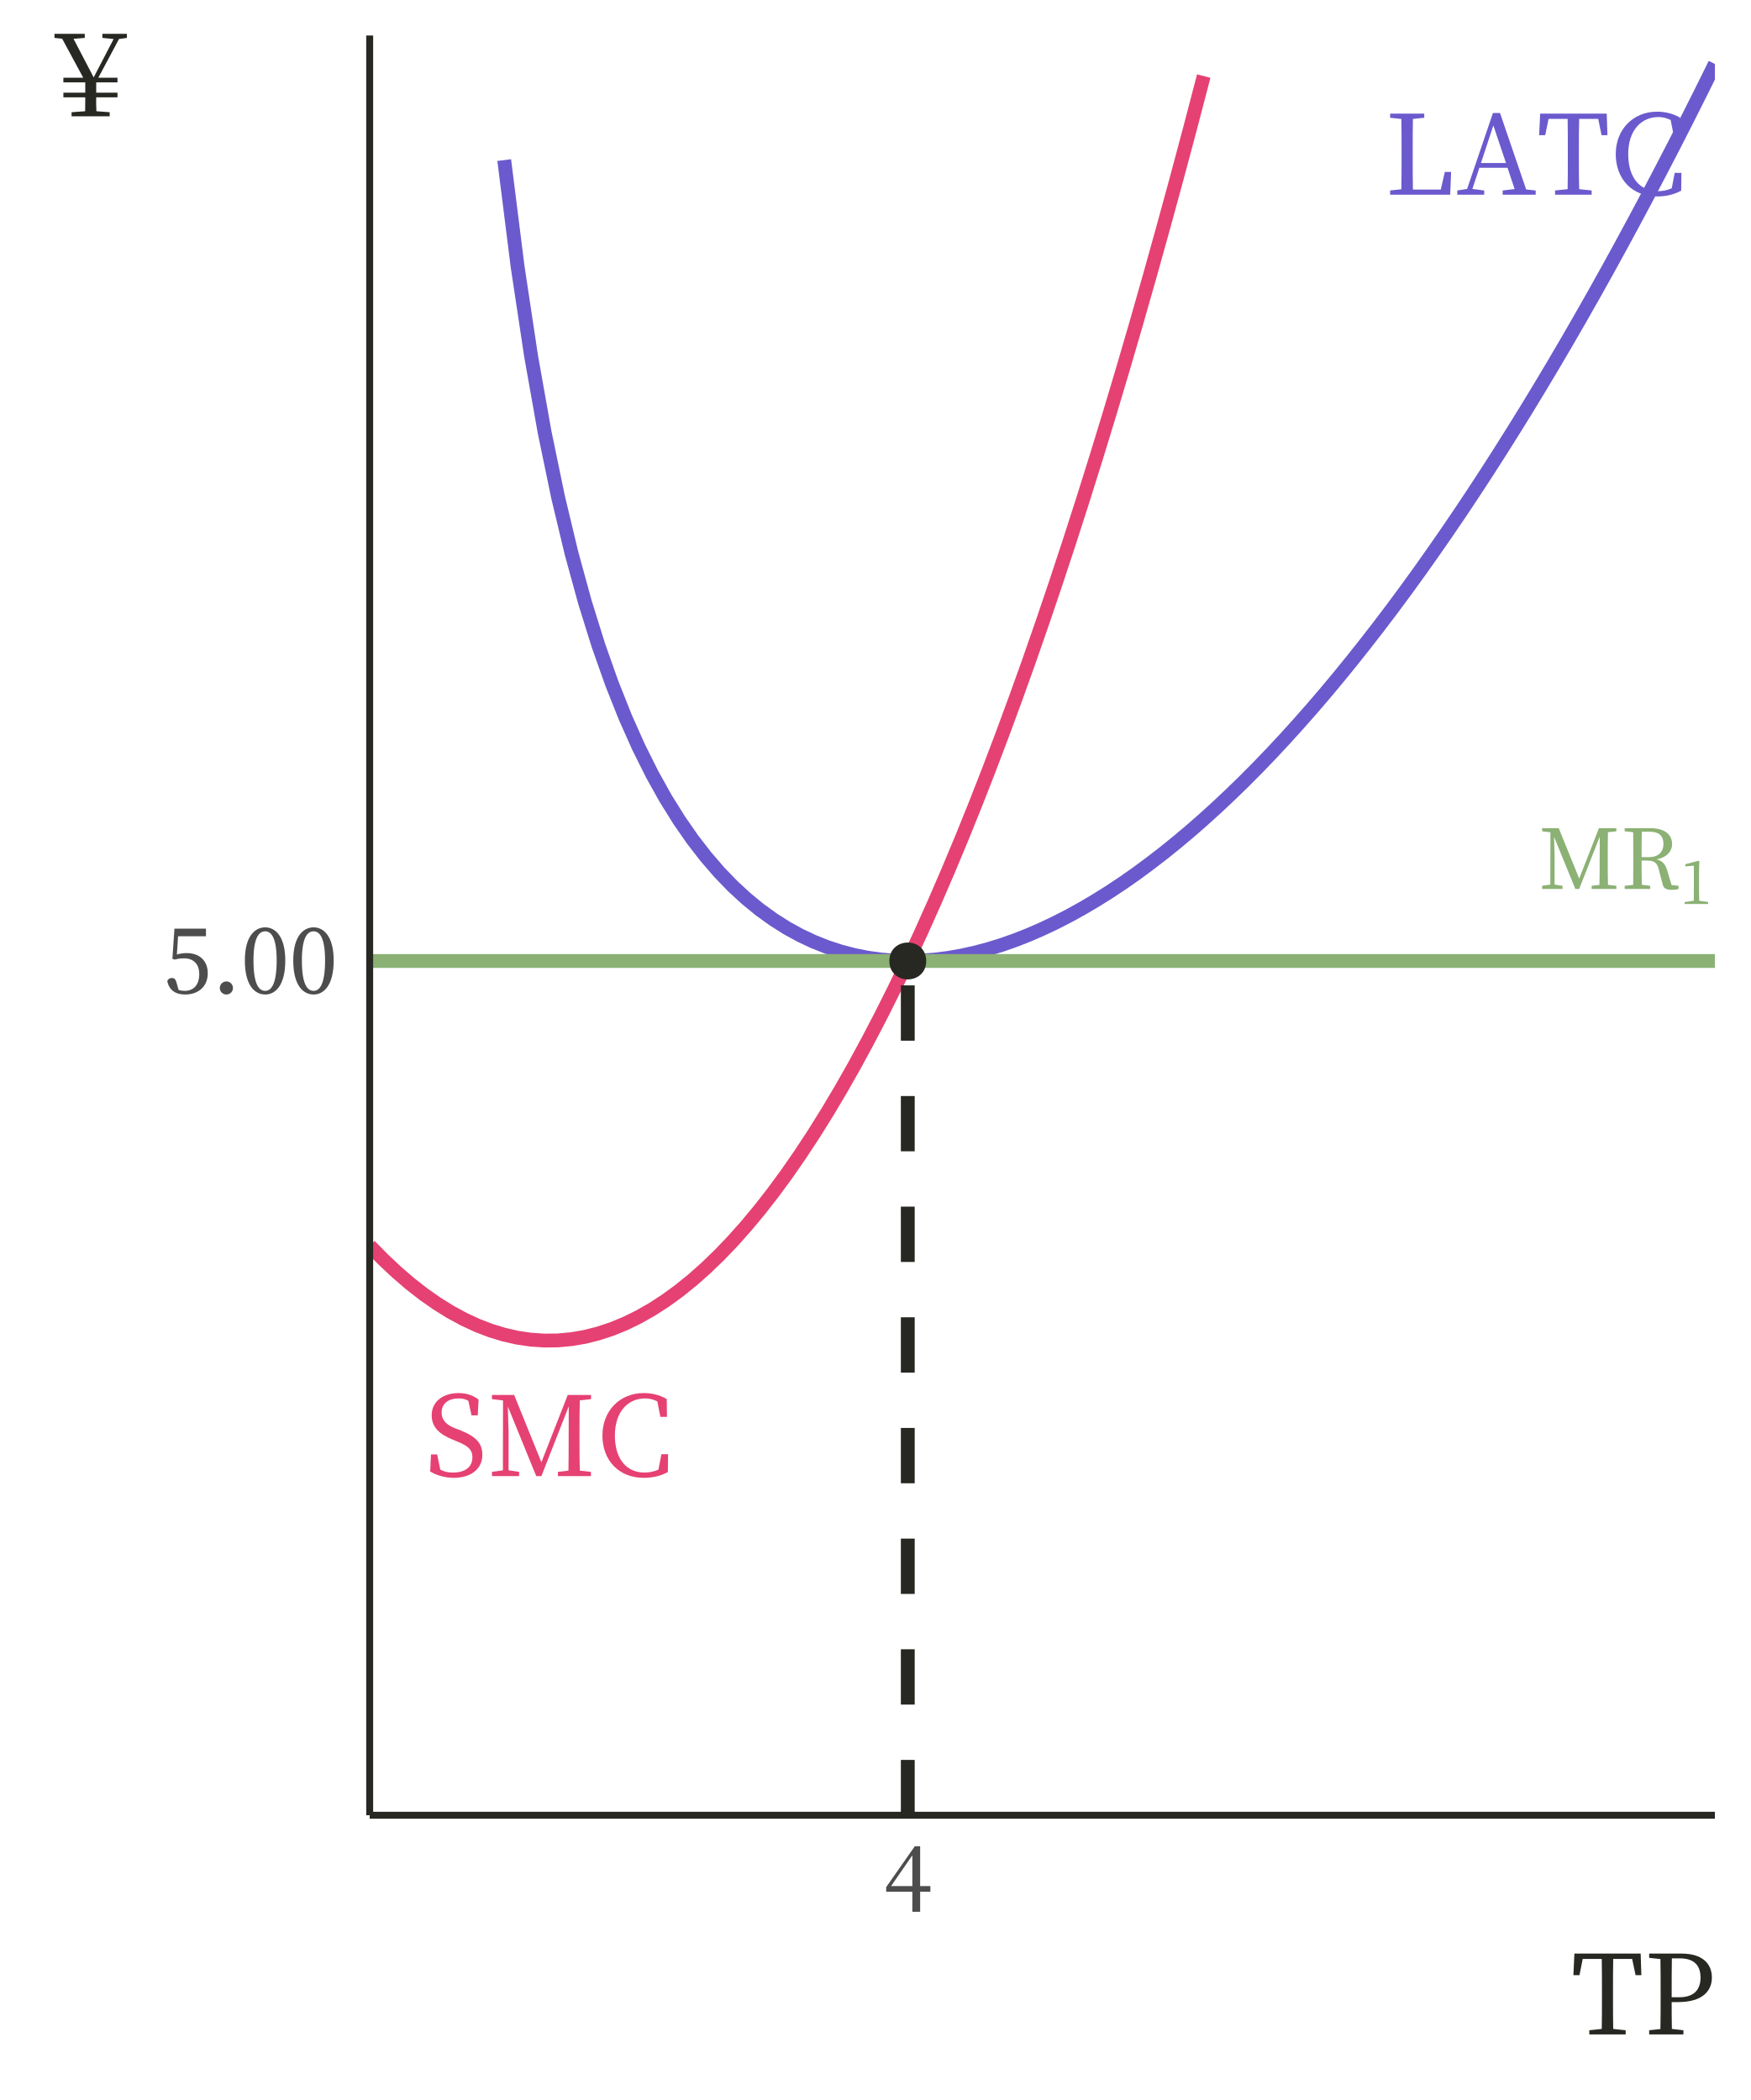
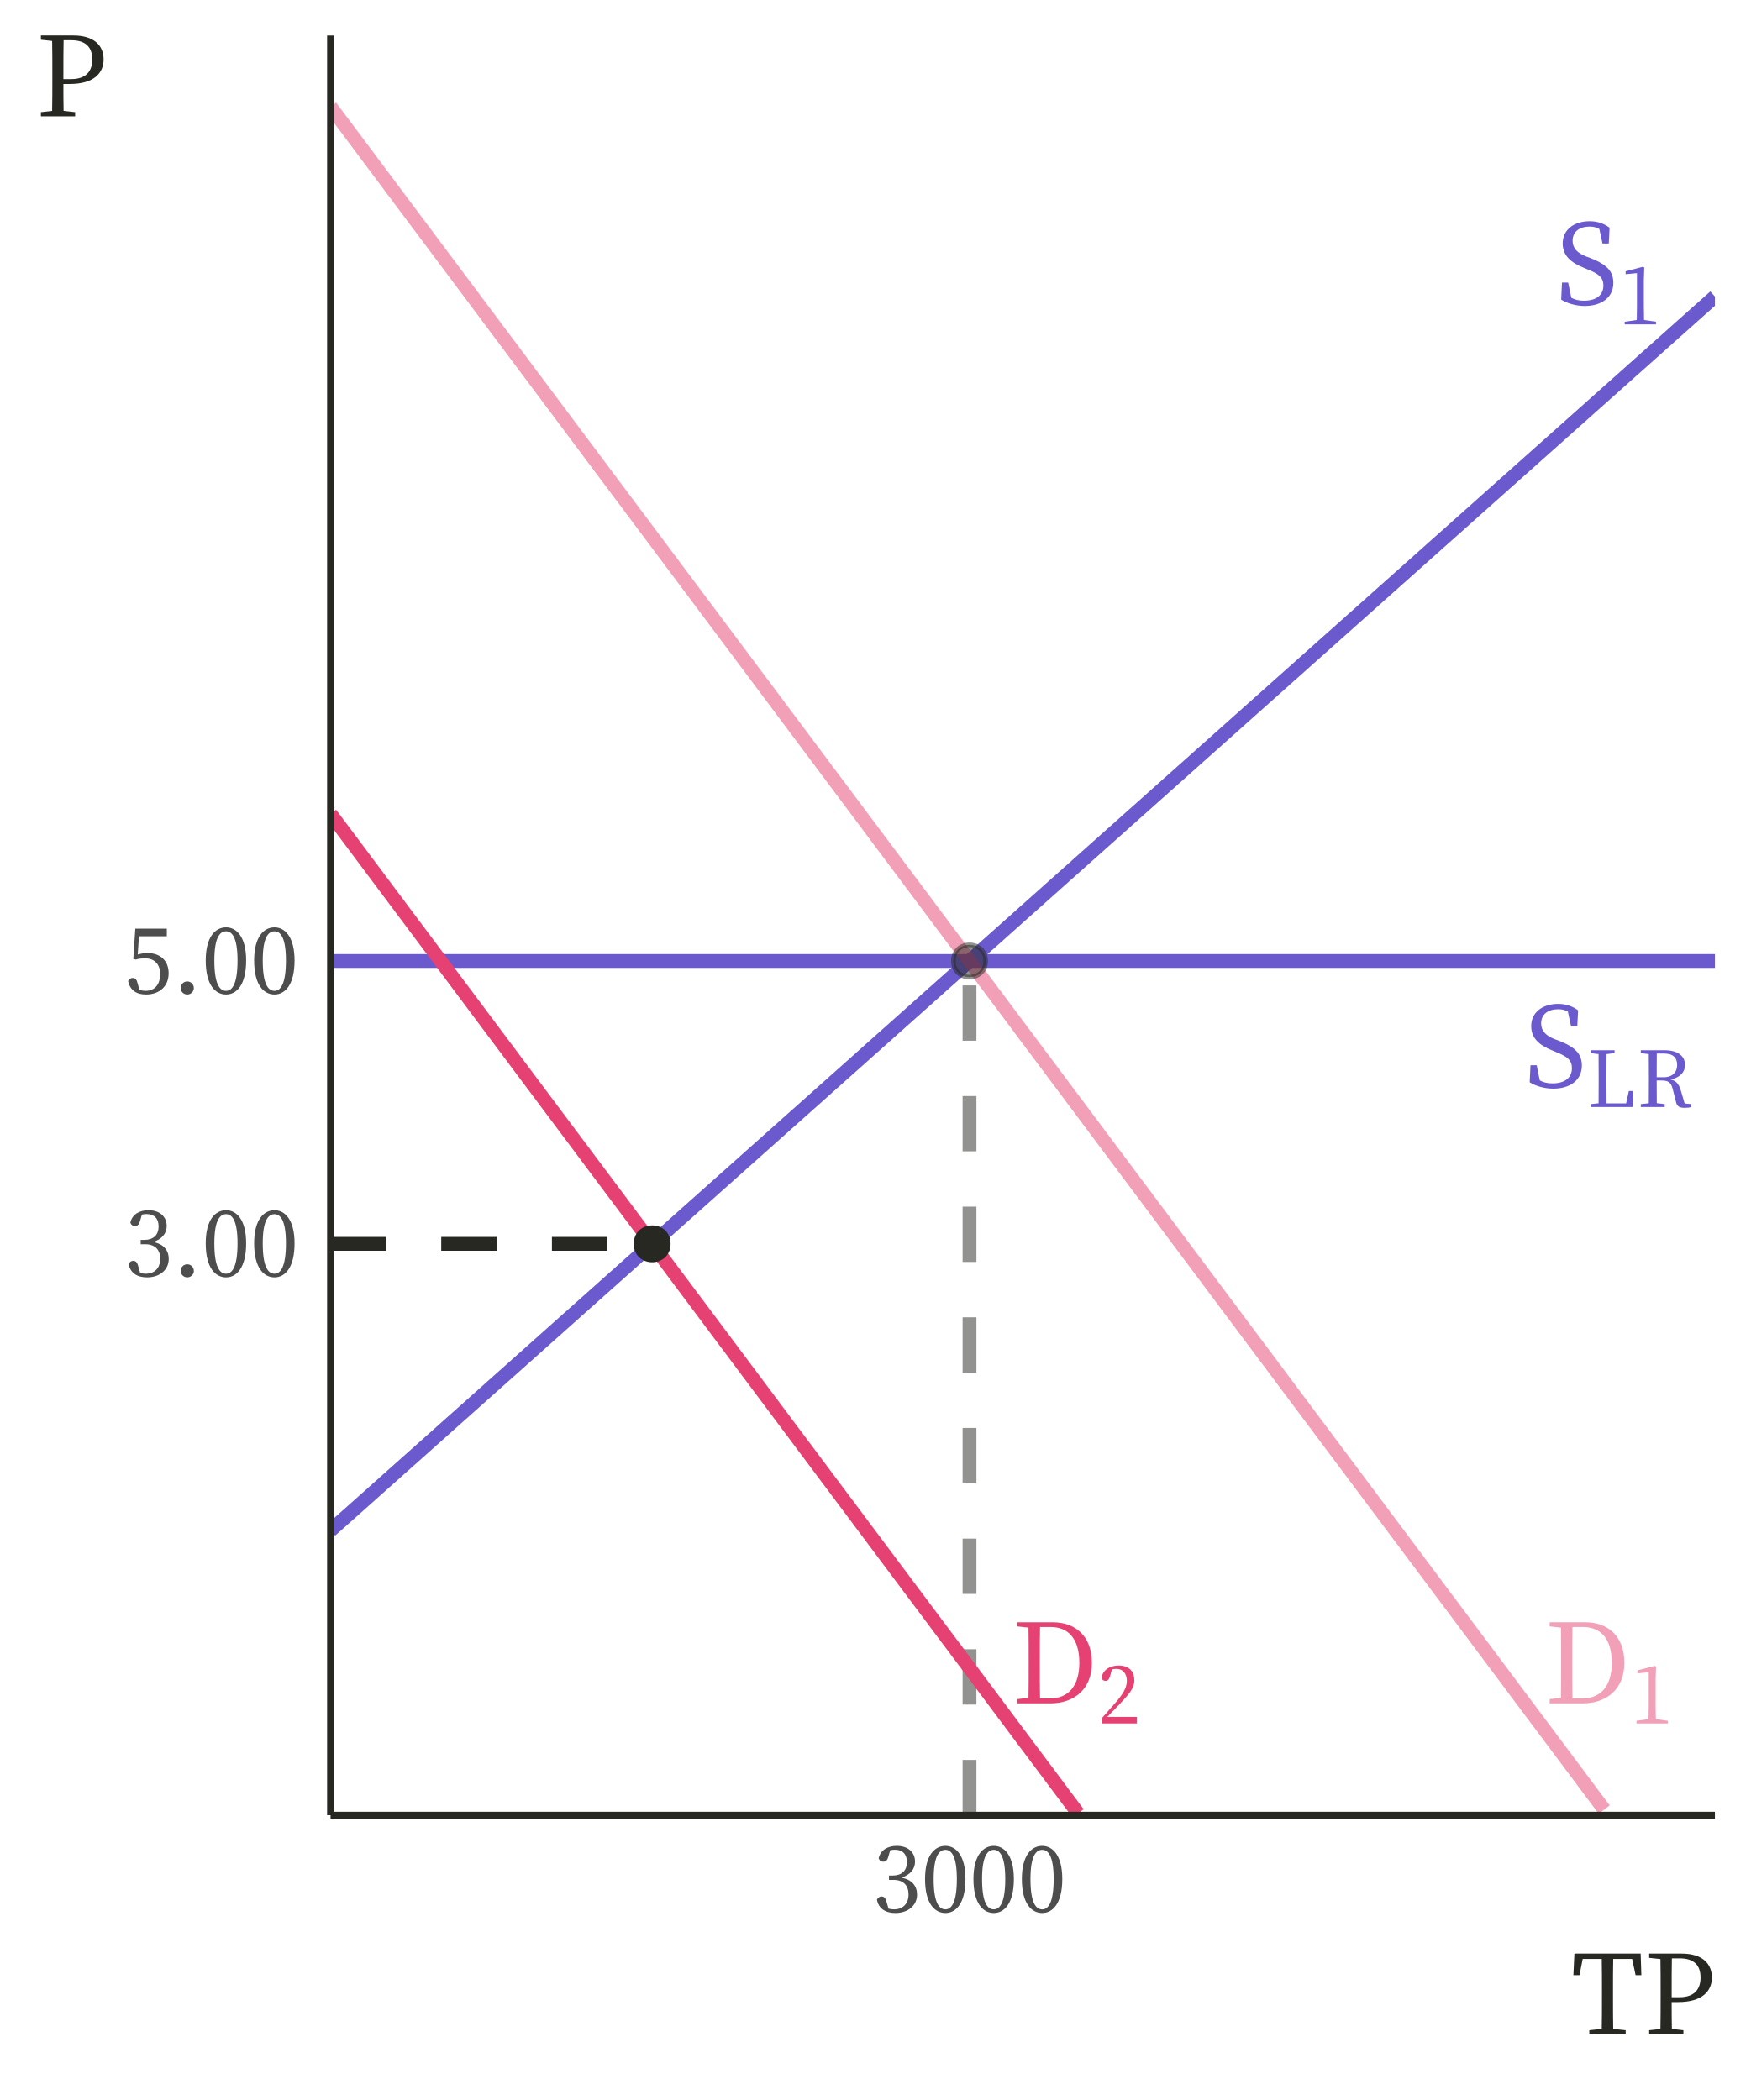
<svg xmlns="http://www.w3.org/2000/svg" xmlns:xlink="http://www.w3.org/1999/xlink" width="270pt" height="324pt" viewBox="0 0 270 324" version="1.1">
  <defs>
    <g>
      <symbol overflow="visible" id="glyph0-0">
        <path style="stroke:none;" d="M 1.703 2.047 L 15.375 2.047 L 15.375 -15.031 L 1.703 -15.031 Z M 8.547 -7.188 L 3.109 -14.172 L 13.969 -14.172 Z M 9.078 -6.484 L 14.516 -13.469 L 14.516 0.5 Z M 3.109 1.203 L 8.547 -5.797 L 13.969 1.203 Z M 2.562 -13.469 L 8 -6.484 L 2.562 0.5 Z M 2.562 -13.469 " />
      </symbol>
      <symbol overflow="visible" id="glyph0-1">
-         <path style="stroke:none;" d="M 9.281 -3.516 L 8.656 -0.797 L 4.359 -0.797 C 4.328 -2.438 4.328 -4.062 4.328 -5.484 L 4.328 -6.734 C 4.328 -8.391 4.328 -10.047 4.359 -11.688 L 6.109 -11.875 L 6.109 -12.516 L 0.844 -12.516 L 0.844 -11.875 L 2.578 -11.688 C 2.609 -10.062 2.609 -8.391 2.609 -6.719 L 2.609 -5.734 C 2.609 -4.156 2.609 -2.5 2.578 -0.844 L 0.844 -0.656 L 0.844 0 L 10.109 0 L 10.25 -3.516 Z M 9.281 -3.516 " />
+         <path style="stroke:none;" d="M 4.672 -7.359 C 3.328 -7.891 2.562 -8.609 2.562 -9.797 C 2.562 -11.234 3.672 -11.984 5.172 -11.984 C 5.75 -11.984 6.219 -11.891 6.688 -11.609 L 7.172 -9.375 L 8.141 -9.375 L 8.266 -11.812 C 7.453 -12.422 6.453 -12.812 5.188 -12.812 C 2.828 -12.812 1.031 -11.547 1.031 -9.375 C 1.031 -7.5 2.312 -6.422 4.25 -5.641 L 4.953 -5.344 C 6.625 -4.672 7.312 -4.094 7.312 -2.891 C 7.312 -1.359 6.125 -0.547 4.328 -0.547 C 3.516 -0.547 2.953 -0.688 2.359 -1 L 1.875 -3.344 L 0.922 -3.344 L 0.797 -0.719 C 1.656 -0.172 3.016 0.266 4.438 0.266 C 7.031 0.266 8.844 -1.062 8.844 -3.281 C 8.844 -5.031 7.922 -6.078 5.438 -7.078 Z M 4.672 -7.359 " />
      </symbol>
      <symbol overflow="visible" id="glyph0-2">
-         <path style="stroke:none;" d="M 3.797 -4.891 L 5.703 -10.688 L 7.656 -4.891 Z M 10.766 -0.812 L 6.734 -12.609 L 5.641 -12.609 L 1.656 -0.891 L 0.141 -0.656 L 0.141 0 L 4.297 0 L 4.297 -0.656 L 2.469 -0.891 L 3.547 -4.156 L 7.891 -4.156 L 8.984 -0.875 L 7.141 -0.656 L 7.141 0 L 12.234 0 L 12.234 -0.656 Z M 10.766 -0.812 " />
-       </symbol>
-       <symbol overflow="visible" id="glyph0-3">
-         <path style="stroke:none;" d="M 9.484 -11.703 L 10 -9.188 L 10.906 -9.188 L 10.797 -12.516 L 0.531 -12.516 L 0.375 -9.188 L 1.312 -9.188 L 1.828 -11.703 L 4.766 -11.703 C 4.797 -10.062 4.797 -8.391 4.797 -6.719 L 4.797 -5.797 C 4.797 -4.109 4.797 -2.469 4.766 -0.859 L 2.828 -0.656 L 2.828 0 L 8.469 0 L 8.469 -0.656 L 6.547 -0.859 C 6.5 -2.5 6.5 -4.156 6.5 -5.797 L 6.5 -6.719 C 6.5 -8.391 6.5 -10.062 6.547 -11.703 Z M 9.484 -11.703 " />
-       </symbol>
-       <symbol overflow="visible" id="glyph0-4">
-         <path style="stroke:none;" d="M 10 -3.375 L 9.547 -1 C 8.828 -0.672 8.094 -0.547 7.391 -0.547 C 4.719 -0.547 2.828 -2.531 2.828 -6.266 C 2.828 -9.984 4.891 -11.984 7.469 -11.984 C 8.094 -11.984 8.734 -11.859 9.375 -11.531 L 9.844 -9.141 L 10.859 -9.141 L 10.828 -11.891 C 9.594 -12.609 8.328 -12.812 7.266 -12.812 C 3.609 -12.812 0.906 -10.094 0.906 -6.266 C 0.906 -2.375 3.484 0.266 7.266 0.266 C 8.594 0.266 9.844 0 11 -0.625 L 11.031 -3.375 Z M 10 -3.375 " />
-       </symbol>
-       <symbol overflow="visible" id="glyph0-5">
-         <path style="stroke:none;" d="M 4.672 -7.359 C 3.328 -7.891 2.562 -8.609 2.562 -9.797 C 2.562 -11.234 3.672 -11.984 5.172 -11.984 C 5.75 -11.984 6.219 -11.891 6.688 -11.609 L 7.172 -9.375 L 8.141 -9.375 L 8.266 -11.812 C 7.453 -12.422 6.453 -12.812 5.188 -12.812 C 2.828 -12.812 1.031 -11.547 1.031 -9.375 C 1.031 -7.5 2.312 -6.422 4.25 -5.641 L 4.953 -5.344 C 6.625 -4.672 7.312 -4.094 7.312 -2.891 C 7.312 -1.359 6.125 -0.547 4.328 -0.547 C 3.516 -0.547 2.953 -0.688 2.359 -1 L 1.875 -3.344 L 0.922 -3.344 L 0.797 -0.719 C 1.656 -0.172 3.016 0.266 4.438 0.266 C 7.031 0.266 8.844 -1.062 8.844 -3.281 C 8.844 -5.031 7.922 -6.078 5.438 -7.078 Z M 4.672 -7.359 " />
-       </symbol>
-       <symbol overflow="visible" id="glyph0-6">
-         <path style="stroke:none;" d="M 16 -11.875 L 16 -12.516 L 12.406 -12.516 L 8.344 -2.141 L 4.141 -12.516 L 0.719 -12.516 L 0.719 -11.875 L 2.422 -11.672 L 2.406 -0.891 L 0.719 -0.656 L 0.719 0 L 4.906 0 L 4.906 -0.656 L 3.281 -0.891 L 3.281 -6.812 C 3.281 -6.906 3.203 -9.078 3.172 -10.719 L 7.547 0 L 8.344 0 L 12.562 -10.766 L 12.547 -5.734 C 12.547 -4.094 12.547 -2.453 12.516 -0.844 L 10.891 -0.656 L 10.891 0 L 15.984 0 L 15.984 -0.656 L 14.266 -0.844 C 14.219 -2.5 14.219 -4.156 14.219 -5.797 L 14.219 -6.719 C 14.219 -8.391 14.219 -10.062 14.266 -11.688 Z M 16 -11.875 " />
+         <path style="stroke:none;" d="M 4.359 -0.75 C 4.328 -2.438 4.328 -4.156 4.328 -6.047 L 4.328 -6.688 C 4.328 -8.422 4.328 -10.125 4.359 -11.781 L 5.984 -11.781 C 8.812 -11.781 10.422 -9.859 10.422 -6.25 C 10.422 -2.781 8.812 -0.75 5.828 -0.75 Z M 0.844 -12.516 L 0.844 -11.875 L 2.578 -11.688 C 2.609 -10.047 2.609 -8.375 2.609 -6.688 L 2.609 -6.047 C 2.609 -4.156 2.609 -2.469 2.578 -0.844 L 0.844 -0.656 L 0.844 0 L 5.938 0 C 9.672 0 12.359 -2.234 12.359 -6.25 C 12.359 -10.281 9.922 -12.516 6.281 -12.516 Z M 0.844 -12.516 " />
      </symbol>
      <symbol overflow="visible" id="glyph1-0">
-         <path style="stroke:none;" d="M 1.281 1.531 L 11.516 1.531 L 11.516 -11.266 L 1.281 -11.266 Z M 6.406 -5.391 L 2.328 -10.625 L 10.469 -10.625 Z M 6.812 -4.859 L 10.875 -10.094 L 10.875 0.375 Z M 2.328 0.891 L 6.406 -4.344 L 10.469 0.891 Z M 1.922 -10.094 L 5.984 -4.859 L 1.922 0.375 Z M 1.922 -10.094 " />
+         <path style="stroke:none;" d="M 1.188 1.438 L 10.75 1.438 L 10.75 -10.516 L 1.188 -10.516 Z M 5.969 -5.031 L 2.172 -9.922 L 9.781 -9.922 Z M 6.359 -4.547 L 10.156 -9.438 L 10.156 0.344 Z M 2.172 0.844 L 5.969 -4.047 L 9.781 0.844 Z M 1.797 -9.438 L 5.594 -4.547 L 1.797 0.344 Z M 1.797 -9.438 " />
      </symbol>
      <symbol overflow="visible" id="glyph1-1">
-         <path style="stroke:none;" d="M 11.984 -8.891 L 11.984 -9.375 L 9.297 -9.375 L 6.25 -1.594 L 3.094 -9.375 L 0.531 -9.375 L 0.531 -8.891 L 1.812 -8.734 L 1.797 -0.672 L 0.531 -0.484 L 0.531 0 L 3.672 0 L 3.672 -0.484 L 2.453 -0.672 L 2.453 -5.109 C 2.453 -5.172 2.406 -6.812 2.375 -8.031 L 5.656 0 L 6.25 0 L 9.422 -8.062 L 9.406 -4.297 C 9.406 -3.078 9.406 -1.844 9.375 -0.625 L 8.172 -0.484 L 8.172 0 L 11.984 0 L 11.984 -0.484 L 10.688 -0.625 C 10.656 -1.875 10.656 -3.109 10.656 -4.344 L 10.656 -5.031 C 10.656 -6.281 10.656 -7.531 10.688 -8.75 Z M 11.984 -8.891 " />
+         <path style="stroke:none;" d="M 3.969 -0.672 C 3.953 -1.359 3.938 -2.062 3.938 -2.766 L 3.938 -6.875 L 4 -8.766 L 3.812 -8.891 L 1.125 -8.188 L 1.125 -7.734 L 2.875 -7.906 L 2.875 -2.766 C 2.875 -2.062 2.859 -1.359 2.844 -0.672 L 0.984 -0.406 L 0.984 0 L 5.812 0 L 5.812 -0.406 Z M 3.969 -0.672 " />
      </symbol>
      <symbol overflow="visible" id="glyph1-2">
-         <path style="stroke:none;" d="M 3.234 -4.906 C 3.234 -6.359 3.234 -7.594 3.266 -8.828 L 4.484 -8.828 C 5.953 -8.828 6.609 -8.141 6.609 -6.938 C 6.609 -5.766 5.875 -4.906 4.375 -4.906 Z M 7.859 -0.594 L 7.203 -2.797 C 6.891 -3.859 6.406 -4.359 5.531 -4.562 C 7.125 -4.844 7.938 -5.828 7.938 -6.922 C 7.938 -8.469 6.688 -9.375 4.562 -9.375 L 0.625 -9.375 L 0.625 -8.891 L 1.938 -8.75 C 1.953 -7.531 1.953 -6.281 1.953 -5.031 L 1.953 -4.344 C 1.953 -3.078 1.953 -1.859 1.938 -0.625 L 0.625 -0.484 L 0.625 0 L 4.562 0 L 4.562 -0.484 L 3.266 -0.641 C 3.234 -1.844 3.234 -3.078 3.234 -4.375 L 3.984 -4.375 C 5.141 -4.375 5.609 -4.125 5.891 -2.984 L 6.469 -0.75 C 6.609 -0.109 7.016 0.141 7.891 0.141 C 8.312 0.141 8.672 0.094 8.938 0 L 8.938 -0.484 Z M 7.859 -0.594 " />
+         <path style="stroke:none;" d="M 6.484 -2.469 L 6.062 -0.562 L 3.047 -0.562 C 3.031 -1.703 3.031 -2.844 3.031 -3.844 L 3.031 -4.703 C 3.031 -5.875 3.031 -7.031 3.047 -8.172 L 4.281 -8.312 L 4.281 -8.766 L 0.578 -8.766 L 0.578 -8.312 L 1.812 -8.172 C 1.828 -7.047 1.828 -5.875 1.828 -4.703 L 1.828 -4.016 C 1.828 -2.906 1.828 -1.75 1.812 -0.578 L 0.578 -0.453 L 0.578 0 L 7.078 0 L 7.172 -2.469 Z M 6.484 -2.469 " />
+       </symbol>
+       <symbol overflow="visible" id="glyph1-3">
+         <path style="stroke:none;" d="M 3.031 -4.594 C 3.031 -5.938 3.031 -7.094 3.047 -8.25 L 4.188 -8.25 C 5.562 -8.25 6.188 -7.609 6.188 -6.484 C 6.188 -5.391 5.484 -4.594 4.094 -4.594 Z M 7.344 -0.547 L 6.734 -2.609 C 6.438 -3.609 5.984 -4.078 5.156 -4.25 C 6.656 -4.516 7.406 -5.438 7.406 -6.469 C 7.406 -7.906 6.234 -8.766 4.25 -8.766 L 0.578 -8.766 L 0.578 -8.312 L 1.812 -8.172 C 1.828 -7.031 1.828 -5.875 1.828 -4.703 L 1.828 -4.047 C 1.828 -2.875 1.828 -1.734 1.812 -0.578 L 0.578 -0.453 L 0.578 0 L 4.266 0 L 4.266 -0.453 L 3.047 -0.594 C 3.031 -1.719 3.031 -2.875 3.031 -4.094 L 3.719 -4.094 C 4.812 -4.094 5.234 -3.844 5.5 -2.781 L 6.031 -0.703 C 6.188 -0.094 6.547 0.125 7.359 0.125 C 7.766 0.125 8.109 0.078 8.359 0 L 8.359 -0.453 Z M 7.344 -0.547 " />
+       </symbol>
+       <symbol overflow="visible" id="glyph1-4">
+         <path style="stroke:none;" d="M 1.484 -1.016 C 2.094 -1.641 2.672 -2.25 3.031 -2.609 C 4.984 -4.656 5.656 -5.484 5.656 -6.625 C 5.656 -7.984 4.906 -8.938 3.219 -8.938 C 1.906 -8.938 0.766 -8.281 0.578 -6.969 C 0.719 -6.719 0.938 -6.562 1.219 -6.562 C 1.547 -6.562 1.781 -6.781 1.938 -7.391 L 2.203 -8.344 C 2.469 -8.406 2.719 -8.422 2.906 -8.422 C 3.891 -8.422 4.5 -7.688 4.5 -6.562 C 4.5 -5.516 3.906 -4.516 2.625 -3.062 C 2.062 -2.406 1.359 -1.609 0.641 -0.812 L 0.641 0 L 6.031 0 L 6.031 -1.016 Z M 1.484 -1.016 " />
      </symbol>
      <symbol overflow="visible" id="glyph2-0">
-         <path style="stroke:none;" d="M 0.891 1.078 L 8.078 1.078 L 8.078 -7.891 L 0.891 -7.891 Z M 4.484 -3.781 L 1.625 -7.438 L 7.344 -7.438 Z M 4.766 -3.406 L 7.625 -7.078 L 7.625 0.266 Z M 1.625 0.625 L 4.484 -3.047 L 7.344 0.625 Z M 1.344 -7.078 L 4.203 -3.406 L 1.344 0.266 Z M 1.344 -7.078 " />
+         <path style="stroke:none;" d="M 1.359 1.625 L 12.234 1.625 L 12.234 -11.969 L 1.359 -11.969 Z M 6.797 -5.719 L 2.469 -11.281 L 11.125 -11.281 Z M 7.234 -5.172 L 11.547 -10.719 L 11.547 0.391 Z M 2.469 0.953 L 6.797 -4.609 L 11.125 0.953 Z M 2.031 -10.719 L 6.359 -5.172 L 2.031 0.391 Z M 2.031 -10.719 " />
      </symbol>
      <symbol overflow="visible" id="glyph2-1">
-         <path style="stroke:none;" d="M 2.984 -0.5 C 2.969 -1.016 2.953 -1.547 2.953 -2.078 L 2.953 -5.156 L 3 -6.578 L 2.859 -6.672 L 0.844 -6.141 L 0.844 -5.797 L 2.156 -5.922 L 2.156 -2.078 C 2.156 -1.547 2.141 -1.016 2.141 -0.5 L 0.734 -0.312 L 0.734 0 L 4.359 0 L 4.359 -0.312 Z M 2.984 -0.5 " />
+         <path style="stroke:none;" d="M 2.703 -9.5 C 2.984 -9.562 3.219 -9.578 3.422 -9.578 C 4.594 -9.578 5.281 -8.906 5.281 -7.672 C 5.281 -6.328 4.438 -5.594 3.094 -5.594 L 2.516 -5.594 L 2.516 -4.922 L 3.219 -4.922 C 4.75 -4.922 5.531 -4.047 5.531 -2.672 C 5.531 -1.312 4.719 -0.375 3.297 -0.375 C 3.016 -0.375 2.734 -0.406 2.438 -0.484 L 2.188 -1.375 C 2.016 -2.047 1.828 -2.359 1.375 -2.359 C 1.062 -2.359 0.812 -2.203 0.656 -1.875 C 0.922 -0.438 2.031 0.188 3.5 0.188 C 5.484 0.188 6.844 -1 6.844 -2.641 C 6.844 -3.969 6.078 -4.969 4.422 -5.266 C 5.781 -5.688 6.531 -6.594 6.531 -7.734 C 6.531 -9.188 5.438 -10.172 3.719 -10.172 C 2.344 -10.172 1.203 -9.547 0.922 -8.25 C 1.062 -7.875 1.312 -7.734 1.625 -7.734 C 2.094 -7.734 2.297 -8.016 2.453 -8.625 Z M 2.703 -9.5 " />
+       </symbol>
+       <symbol overflow="visible" id="glyph2-2">
+         <path style="stroke:none;" d="M 2.234 0.188 C 2.797 0.188 3.25 -0.266 3.25 -0.797 C 3.25 -1.375 2.797 -1.828 2.234 -1.828 C 1.672 -1.828 1.219 -1.375 1.219 -0.797 C 1.219 -0.266 1.672 0.188 2.234 0.188 Z M 2.234 0.188 " />
+       </symbol>
+       <symbol overflow="visible" id="glyph2-3">
+         <path style="stroke:none;" d="M 1.938 -5.062 C 1.938 -8.625 2.797 -9.562 3.75 -9.562 C 4.656 -9.562 5.516 -8.625 5.516 -5.062 C 5.516 -1.359 4.656 -0.375 3.75 -0.375 C 2.797 -0.375 1.938 -1.344 1.938 -5.062 Z M 3.75 -10.172 C 2.141 -10.172 0.609 -8.781 0.609 -5.062 C 0.609 -1.203 2.141 0.188 3.75 0.188 C 5.312 0.188 6.844 -1.203 6.844 -5.062 C 6.844 -8.781 5.312 -10.172 3.75 -10.172 Z M 3.75 -10.172 " />
+       </symbol>
+       <symbol overflow="visible" id="glyph2-4">
+         <path style="stroke:none;" d="M 2.25 -8.797 L 6.547 -8.797 L 6.547 -9.969 L 1.688 -9.969 L 1.375 -5.312 L 1.75 -5.203 C 2.234 -5.344 2.719 -5.391 3.188 -5.391 C 4.609 -5.391 5.516 -4.531 5.516 -2.953 C 5.516 -1.391 4.719 -0.375 3.266 -0.375 C 2.938 -0.375 2.641 -0.422 2.328 -0.516 L 2.078 -1.406 C 1.906 -2.141 1.719 -2.359 1.281 -2.359 C 0.953 -2.359 0.688 -2.188 0.578 -1.875 C 0.875 -0.5 1.828 0.188 3.344 0.188 C 5.453 0.188 6.828 -1.125 6.828 -3.078 C 6.828 -5.078 5.5 -6.203 3.578 -6.203 C 3.031 -6.203 2.562 -6.125 2.062 -5.984 Z M 2.25 -8.797 " />
      </symbol>
      <symbol overflow="visible" id="glyph3-0">
-         <path style="stroke:none;" d="M 1.359 1.625 L 12.234 1.625 L 12.234 -11.969 L 1.359 -11.969 Z M 6.797 -5.719 L 2.469 -11.281 L 11.125 -11.281 Z M 7.234 -5.172 L 11.547 -10.719 L 11.547 0.391 Z M 2.469 0.953 L 6.797 -4.609 L 11.125 0.953 Z M 2.031 -10.719 L 6.359 -5.172 L 2.031 0.391 Z M 2.031 -10.719 " />
+         <path style="stroke:none;" d="M 1.703 2.047 L 15.297 2.047 L 15.297 -14.953 L 1.703 -14.953 Z M 8.5 -7.156 L 3.094 -14.109 L 13.906 -14.109 Z M 9.047 -6.453 L 14.453 -13.406 L 14.453 0.5 Z M 3.094 1.188 L 8.5 -5.766 L 13.906 1.188 Z M 2.547 -13.406 L 7.953 -6.453 L 2.547 0.5 Z M 2.547 -13.406 " />
      </symbol>
      <symbol overflow="visible" id="glyph3-1">
-         <path style="stroke:none;" d="M 2.25 -8.797 L 6.547 -8.797 L 6.547 -9.969 L 1.688 -9.969 L 1.375 -5.312 L 1.75 -5.203 C 2.234 -5.344 2.719 -5.391 3.188 -5.391 C 4.609 -5.391 5.516 -4.531 5.516 -2.953 C 5.516 -1.391 4.719 -0.375 3.266 -0.375 C 2.938 -0.375 2.641 -0.422 2.328 -0.516 L 2.078 -1.406 C 1.906 -2.141 1.719 -2.359 1.281 -2.359 C 0.953 -2.359 0.688 -2.188 0.578 -1.875 C 0.875 -0.5 1.828 0.188 3.344 0.188 C 5.453 0.188 6.828 -1.125 6.828 -3.078 C 6.828 -5.078 5.5 -6.203 3.578 -6.203 C 3.031 -6.203 2.562 -6.125 2.062 -5.984 Z M 2.25 -8.797 " />
+         <path style="stroke:none;" d="M 9.438 -11.641 L 9.969 -9.141 L 10.859 -9.141 L 10.75 -12.469 L 0.531 -12.469 L 0.375 -9.141 L 1.312 -9.141 L 1.812 -11.641 L 4.75 -11.641 C 4.781 -10.016 4.781 -8.344 4.781 -6.688 L 4.781 -5.766 C 4.781 -4.094 4.781 -2.469 4.75 -0.844 L 2.828 -0.641 L 2.828 0 L 8.438 0 L 8.438 -0.641 L 6.516 -0.844 C 6.484 -2.484 6.484 -4.125 6.484 -5.766 L 6.484 -6.688 C 6.484 -8.344 6.484 -10.016 6.516 -11.641 Z M 9.438 -11.641 " />
      </symbol>
      <symbol overflow="visible" id="glyph3-2">
-         <path style="stroke:none;" d="M 2.234 0.188 C 2.797 0.188 3.25 -0.266 3.25 -0.797 C 3.25 -1.375 2.797 -1.828 2.234 -1.828 C 1.672 -1.828 1.219 -1.375 1.219 -0.797 C 1.219 -0.266 1.672 0.188 2.234 0.188 Z M 2.234 0.188 " />
-       </symbol>
-       <symbol overflow="visible" id="glyph3-3">
-         <path style="stroke:none;" d="M 1.938 -5.062 C 1.938 -8.625 2.797 -9.562 3.75 -9.562 C 4.656 -9.562 5.516 -8.625 5.516 -5.062 C 5.516 -1.359 4.656 -0.375 3.75 -0.375 C 2.797 -0.375 1.938 -1.344 1.938 -5.062 Z M 3.75 -10.172 C 2.141 -10.172 0.609 -8.781 0.609 -5.062 C 0.609 -1.203 2.141 0.188 3.75 0.188 C 5.312 0.188 6.844 -1.203 6.844 -5.062 C 6.844 -8.781 5.312 -10.172 3.75 -10.172 Z M 3.75 -10.172 " />
-       </symbol>
-       <symbol overflow="visible" id="glyph3-4">
-         <path style="stroke:none;" d="M 1.156 -3.969 L 4.438 -8.719 L 4.438 -3.969 Z M 7.219 -3.969 L 5.641 -3.969 L 5.641 -10.109 L 4.812 -10.109 L 0.406 -3.812 L 0.406 -3.094 L 4.438 -3.094 L 4.438 0 L 5.641 0 L 5.641 -3.094 L 7.219 -3.094 Z M 7.219 -3.969 " />
-       </symbol>
-       <symbol overflow="visible" id="glyph4-0">
-         <path style="stroke:none;" d="M 1.703 2.047 L 15.297 2.047 L 15.297 -14.953 L 1.703 -14.953 Z M 8.5 -7.156 L 3.094 -14.109 L 13.906 -14.109 Z M 9.047 -6.453 L 14.453 -13.406 L 14.453 0.5 Z M 3.094 1.188 L 8.5 -5.766 L 13.906 1.188 Z M 2.547 -13.406 L 7.953 -6.453 L 2.547 0.5 Z M 2.547 -13.406 " />
-       </symbol>
-       <symbol overflow="visible" id="glyph4-1">
-         <path style="stroke:none;" d="M 9.438 -11.641 L 9.969 -9.141 L 10.859 -9.141 L 10.75 -12.469 L 0.531 -12.469 L 0.375 -9.141 L 1.312 -9.141 L 1.812 -11.641 L 4.75 -11.641 C 4.781 -10.016 4.781 -8.344 4.781 -6.688 L 4.781 -5.766 C 4.781 -4.094 4.781 -2.469 4.75 -0.844 L 2.828 -0.641 L 2.828 0 L 8.438 0 L 8.438 -0.641 L 6.516 -0.844 C 6.484 -2.484 6.484 -4.125 6.484 -5.766 L 6.484 -6.688 C 6.484 -8.344 6.484 -10.016 6.516 -11.641 Z M 9.438 -11.641 " />
-       </symbol>
-       <symbol overflow="visible" id="glyph4-2">
        <path style="stroke:none;" d="M 5.531 -11.734 C 7.75 -11.734 8.75 -10.656 8.75 -8.766 C 8.75 -6.969 7.812 -5.734 5.484 -5.734 L 4.297 -5.734 L 4.297 -6.688 C 4.297 -8.375 4.297 -10.078 4.328 -11.734 Z M 5.281 -4.984 C 9.047 -4.984 10.5 -6.703 10.5 -8.766 C 10.5 -10.984 8.953 -12.469 5.828 -12.469 L 0.828 -12.469 L 0.828 -11.812 L 2.562 -11.625 C 2.594 -10 2.594 -8.344 2.594 -6.688 L 2.594 -5.766 C 2.594 -4.094 2.594 -2.469 2.562 -0.828 L 0.828 -0.641 L 0.828 0 L 6.109 0 L 6.109 -0.641 L 4.328 -0.844 C 4.297 -2.266 4.297 -3.609 4.297 -4.984 Z M 5.281 -4.984 " />
-       </symbol>
-       <symbol overflow="visible" id="glyph4-3">
-         <path style="stroke:none;" d="M 14.094 -12.094 L 14.094 -12.719 L 10.312 -12.719 L 10.312 -12.094 L 12.047 -11.922 L 8.969 -6 L 5.859 -11.953 L 7.594 -12.094 L 7.594 -12.719 L 2.922 -12.719 L 2.922 -12.094 L 4.109 -11.969 L 7.359 -5.953 L 4.297 -5.953 L 4.297 -5.234 L 7.672 -5.234 L 7.672 -3.641 L 4.297 -3.641 L 4.297 -2.922 L 7.672 -2.922 C 7.672 -2.172 7.672 -1.672 7.656 -0.781 L 5.562 -0.625 L 5.562 0 L 11.438 0 L 11.438 -0.625 L 9.391 -0.781 C 9.344 -1.656 9.344 -2.172 9.359 -2.922 L 12.641 -2.922 L 12.641 -3.641 L 9.359 -3.641 L 9.359 -5.234 L 12.641 -5.234 L 12.641 -5.953 L 9.688 -5.953 L 12.875 -11.922 Z M 14.094 -12.094 " />
      </symbol>
    </g>
    <clipPath id="clip1">
-       <path d="M 76 8 L 264.52 8 L 264.52 150 L 76 150 Z M 76 8 " />
+       <path d="M 50.988 44 L 264.52 44 L 264.52 238 L 50.988 238 Z M 50.988 44 " />
    </clipPath>
    <clipPath id="clip2">
-       <path d="M 57.023 10 L 187 10 L 187 208 L 57.023 208 Z M 57.023 10 " />
+       <path d="M 50.988 147 L 264.52 147 L 264.52 150 L 50.988 150 Z M 50.988 147 " />
    </clipPath>
    <clipPath id="clip3">
-       <path d="M 57.023 147 L 264.52 147 L 264.52 150 L 57.023 150 Z M 57.023 147 " />
+       <path d="M 50.988 15 L 249 15 L 249 280.066 L 50.988 280.066 Z M 50.988 15 " />
    </clipPath>
    <clipPath id="clip4">
-       <path d="M 138 147 L 142 147 L 142 280.066 L 138 280.066 Z M 138 147 " />
+       <path d="M 148 147 L 151 147 L 151 280.066 L 148 280.066 Z M 148 147 " />
+     </clipPath>
+     <clipPath id="clip5">
+       <path d="M 50.988 124 L 168 124 L 168 280.066 L 50.988 280.066 Z M 50.988 124 " />
+     </clipPath>
+     <clipPath id="clip6">
+       <path d="M 50.988 190 L 102 190 L 102 193 L 50.988 193 Z M 50.988 190 " />
    </clipPath>
  </defs>
-   <g id="surface24704">
+   <g id="surface689">
    <rect x="0" y="0" width="270" height="324" style="fill:rgb(100%,100%,100%);fill-opacity:1;stroke:none;" />
    <g clip-path="url(#clip1)" clip-rule="nonzero">
-       <path style="fill:none;stroke-width:2.134;stroke-linecap:butt;stroke-linejoin:round;stroke:rgb(41.569%,35.294%,80.392%);stroke-opacity:1;stroke-miterlimit:10;" d="M 77.773 24.699 L 79.848 41.199 L 81.926 54.977 L 84 66.656 L 86.074 76.668 L 88.148 85.34 L 90.223 92.906 L 92.297 99.562 L 94.375 105.441 L 96.449 110.66 L 98.523 115.312 L 100.598 119.469 L 102.672 123.191 L 104.75 126.527 L 106.824 129.52 L 108.898 132.199 L 110.973 134.602 L 113.047 136.75 L 115.125 138.66 L 117.199 140.359 L 119.273 141.855 L 121.348 143.172 L 123.422 144.309 L 125.5 145.289 L 127.574 146.113 L 129.648 146.793 L 131.723 147.336 L 133.797 147.75 L 135.871 148.039 L 137.949 148.207 L 140.023 148.266 L 142.098 148.211 L 144.172 148.051 L 146.246 147.789 L 148.324 147.426 L 150.398 146.969 L 152.473 146.418 L 154.547 145.773 L 156.621 145.043 L 158.699 144.223 L 160.773 143.32 L 162.848 142.336 L 164.922 141.27 L 166.996 140.121 L 169.074 138.895 L 171.148 137.594 L 173.223 136.215 L 175.297 134.762 L 177.371 133.23 L 179.445 131.633 L 181.523 129.957 L 183.598 128.215 L 185.672 126.398 L 187.746 124.516 L 189.82 122.562 L 191.898 120.543 L 193.973 118.453 L 196.047 116.297 L 198.121 114.074 L 200.195 111.785 L 202.273 109.43 L 204.348 107.012 L 206.422 104.527 L 208.496 101.977 L 210.57 99.363 L 212.645 96.688 L 214.723 93.949 L 216.797 91.145 L 218.871 88.281 L 220.945 85.352 L 223.02 82.363 L 225.098 79.312 L 227.172 76.199 L 229.246 73.023 L 231.32 69.789 L 233.395 66.492 L 235.473 63.137 L 237.547 59.719 L 239.621 56.242 L 241.695 52.707 L 243.77 49.109 L 245.848 45.449 L 247.922 41.734 L 249.996 37.957 L 252.07 34.121 L 254.145 30.227 L 256.219 26.273 L 258.297 22.262 L 260.371 18.191 L 262.445 14.062 L 264.52 9.871 " />
+       <path style="fill:none;stroke-width:2.134;stroke-linecap:butt;stroke-linejoin:round;stroke:rgb(41.569%,35.294%,80.392%);stroke-opacity:1;stroke-miterlimit:10;" d="M 50.988 236.133 L 53.125 234.227 L 55.262 232.324 L 57.395 230.422 L 59.531 228.516 L 61.664 226.613 L 63.801 224.711 L 65.938 222.805 L 68.07 220.902 L 70.207 218.996 L 72.344 217.094 L 74.477 215.191 L 76.613 213.285 L 78.75 211.383 L 80.883 209.48 L 83.02 207.574 L 85.152 205.672 L 87.289 203.766 L 89.426 201.863 L 91.559 199.961 L 93.695 198.055 L 95.832 196.152 L 97.965 194.25 L 100.102 192.344 L 102.238 190.441 L 104.371 188.535 L 108.645 184.73 L 110.777 182.824 L 112.914 180.922 L 115.047 179.02 L 117.184 177.113 L 119.32 175.211 L 121.453 173.305 L 125.727 169.5 L 127.859 167.594 L 132.133 163.789 L 134.266 161.883 L 136.402 159.98 L 138.535 158.078 L 140.672 156.172 L 142.809 154.27 L 144.941 152.363 L 149.215 148.559 L 151.348 146.652 L 155.621 142.848 L 157.754 140.941 L 159.891 139.039 L 162.027 137.133 L 164.16 135.23 L 166.297 133.328 L 168.43 131.422 L 172.703 127.617 L 174.836 125.711 L 176.973 123.809 L 179.109 121.902 L 181.242 120 L 183.379 118.098 L 185.516 116.191 L 187.648 114.289 L 189.785 112.387 L 191.918 110.48 L 194.055 108.578 L 196.191 106.672 L 198.324 104.77 L 200.461 102.867 L 202.598 100.961 L 204.73 99.059 L 206.867 97.156 L 209.004 95.25 L 211.137 93.348 L 213.273 91.441 L 215.41 89.539 L 217.543 87.637 L 219.68 85.73 L 221.812 83.828 L 223.949 81.926 L 226.086 80.02 L 228.219 78.117 L 230.355 76.211 L 232.492 74.309 L 234.625 72.406 L 236.762 70.5 L 238.898 68.598 L 241.031 66.695 L 243.168 64.789 L 245.301 62.887 L 247.438 60.984 L 249.574 59.078 L 251.707 57.176 L 253.844 55.27 L 255.98 53.367 L 258.113 51.465 L 260.25 49.559 L 262.387 47.656 L 264.52 45.754 " />
    </g>
    <g style="fill:rgb(41.569%,35.294%,80.392%);fill-opacity:1;">
-       <use xlink:href="#glyph0-1" x="213.578" y="30.043" />
-       <use xlink:href="#glyph0-2" x="224.641" y="30.043" />
-       <use xlink:href="#glyph0-3" x="237.035" y="30.043" />
-       <use xlink:href="#glyph0-4" x="248.319" y="30.043" />
+       <use xlink:href="#glyph0-1" x="240.008" y="46.941" />
+     </g>
+     <g style="fill:rgb(41.569%,35.294%,80.392%);fill-opacity:1;">
+       <use xlink:href="#glyph1-1" x="249.621" y="50.043" />
    </g>
    <g clip-path="url(#clip2)" clip-rule="nonzero">
-       <path style="fill:none;stroke-width:2.134;stroke-linecap:butt;stroke-linejoin:round;stroke:rgb(90.196%,25.49%,45.098%);stroke-opacity:1;stroke-miterlimit:10;" d="M 57.023 192.199 L 59.098 194.312 L 61.176 196.262 L 63.25 198.047 L 65.324 199.668 L 67.398 201.121 L 69.473 202.414 L 71.551 203.539 L 73.625 204.5 L 75.699 205.297 L 77.773 205.926 L 79.848 206.395 L 81.926 206.695 L 84 206.832 L 86.074 206.805 L 88.148 206.613 L 90.223 206.258 L 92.297 205.734 L 94.375 205.047 L 96.449 204.199 L 98.523 203.18 L 100.598 202 L 102.672 200.656 L 104.75 199.145 L 106.824 197.469 L 108.898 195.629 L 110.973 193.625 L 113.047 191.457 L 115.125 189.121 L 117.199 186.625 L 119.273 183.961 L 121.348 181.133 L 123.422 178.141 L 125.5 174.98 L 127.574 171.66 L 129.648 168.172 L 131.723 164.52 L 133.797 160.703 L 135.871 156.723 L 137.949 152.574 L 140.023 148.266 L 142.098 143.789 L 144.172 139.148 L 146.246 134.344 L 148.324 129.371 L 150.398 124.238 L 152.473 118.938 L 154.547 113.473 L 156.621 107.844 L 158.699 102.051 L 160.773 96.094 L 162.848 89.969 L 164.922 83.68 L 166.996 77.23 L 169.074 70.609 L 171.148 63.828 L 173.223 56.883 L 175.297 49.77 L 177.371 42.492 L 179.445 35.051 L 181.523 27.445 L 183.598 19.676 L 185.672 11.738 " />
+       <path style="fill:none;stroke-width:2.134;stroke-linecap:butt;stroke-linejoin:round;stroke:rgb(41.569%,35.294%,80.392%);stroke-opacity:1;stroke-miterlimit:10;" d="M 50.988 148.266 L 264.52 148.266 " />
+     </g>
+     <g style="fill:rgb(41.569%,35.294%,80.392%);fill-opacity:1;">
+       <use xlink:href="#glyph0-1" x="235.152" y="167.695" />
+     </g>
+     <g style="fill:rgb(41.569%,35.294%,80.392%);fill-opacity:1;">
+       <use xlink:href="#glyph1-2" x="244.762" y="170.797" />
+     </g>
+     <g style="fill:rgb(41.569%,35.294%,80.392%);fill-opacity:1;">
+       <use xlink:href="#glyph1-3" x="252.508" y="170.797" />
+     </g>
+     <g clip-path="url(#clip3)" clip-rule="nonzero">
+       <path style="fill:none;stroke-width:2.134;stroke-linecap:butt;stroke-linejoin:round;stroke:rgb(90.196%,25.49%,45.098%);stroke-opacity:0.502;stroke-miterlimit:10;" d="M 50.988 16.465 L 55.262 22.176 L 57.395 25.031 L 59.531 27.887 L 61.664 30.742 L 65.938 36.453 L 68.07 39.309 L 72.344 45.02 L 74.477 47.875 L 78.75 53.586 L 80.883 56.441 L 83.02 59.297 L 85.152 62.152 L 87.289 65.008 L 89.426 67.867 L 91.559 70.723 L 95.832 76.434 L 97.965 79.289 L 102.238 85 L 104.371 87.855 L 108.645 93.566 L 110.777 96.422 L 112.914 99.277 L 115.047 102.133 L 119.32 107.844 L 121.453 110.699 L 123.59 113.555 L 125.727 116.414 L 127.859 119.27 L 132.133 124.98 L 134.266 127.836 L 136.402 130.691 L 138.535 133.547 L 142.809 139.258 L 144.941 142.113 L 149.215 147.824 L 151.348 150.68 L 155.621 156.391 L 157.754 159.246 L 159.891 162.102 L 162.027 164.961 L 164.16 167.816 L 166.297 170.672 L 168.43 173.527 L 172.703 179.238 L 174.836 182.094 L 179.109 187.805 L 181.242 190.66 L 185.516 196.371 L 187.648 199.227 L 189.785 202.082 L 191.918 204.938 L 196.191 210.648 L 198.324 213.508 L 202.598 219.219 L 204.73 222.074 L 209.004 227.785 L 211.137 230.641 L 215.41 236.352 L 217.543 239.207 L 219.68 242.062 L 221.812 244.918 L 226.086 250.629 L 228.219 253.484 L 232.492 259.195 L 234.625 262.055 L 238.898 267.766 L 241.031 270.621 L 243.168 273.477 L 245.301 276.332 L 247.438 279.188 " />
+     </g>
+     <g style="fill:rgb(90.196%,25.49%,45.098%);fill-opacity:0.502;">
+       <use xlink:href="#glyph0-2" x="238.191" y="262.805" />
+     </g>
+     <g style="fill:rgb(90.196%,25.49%,45.098%);fill-opacity:0.502;">
+       <use xlink:href="#glyph1-1" x="251.438" y="265.906" />
+     </g>
+     <path style="fill-rule:nonzero;fill:rgb(15.294%,15.686%,13.333%);fill-opacity:0.502;stroke-width:0.709;stroke-linecap:round;stroke-linejoin:round;stroke:rgb(15.294%,15.686%,13.333%);stroke-opacity:0.502;stroke-miterlimit:10;" d="M 152.031 148.266 C 152.031 151.582 147.055 151.582 147.055 148.266 C 147.055 144.945 152.031 144.945 152.031 148.266 " />
+     <g clip-path="url(#clip4)" clip-rule="nonzero">
+       <path style="fill:none;stroke-width:2.134;stroke-linecap:butt;stroke-linejoin:round;stroke:rgb(15.294%,15.686%,13.333%);stroke-opacity:0.502;stroke-dasharray:8.536,8.536;stroke-miterlimit:10;" d="M 149.543 280.066 L 149.543 148.266 " />
+     </g>
+     <g clip-path="url(#clip5)" clip-rule="nonzero">
+       <path style="fill:none;stroke-width:2.134;stroke-linecap:butt;stroke-linejoin:round;stroke:rgb(90.196%,25.49%,45.098%);stroke-opacity:1;stroke-miterlimit:10;" d="M 50.988 125.566 L 55.262 131.277 L 57.395 134.133 L 59.531 136.988 L 61.664 139.844 L 65.938 145.555 L 68.07 148.41 L 72.344 154.121 L 74.477 156.977 L 78.75 162.688 L 80.883 165.547 L 83.02 168.402 L 85.152 171.258 L 89.426 176.969 L 91.559 179.824 L 95.832 185.535 L 97.965 188.391 L 102.238 194.102 L 104.371 196.957 L 108.645 202.668 L 110.777 205.523 L 112.914 208.379 L 115.047 211.234 L 117.184 214.09 L 119.32 216.949 L 121.453 219.805 L 125.727 225.516 L 127.859 228.371 L 132.133 234.082 L 134.266 236.938 L 136.402 239.793 L 138.535 242.648 L 142.809 248.359 L 144.941 251.215 L 149.215 256.926 L 151.348 259.781 L 153.484 262.637 L 155.621 265.496 L 157.754 268.352 L 162.027 274.062 L 164.16 276.918 L 166.297 279.773 " />
    </g>
    <g style="fill:rgb(90.196%,25.49%,45.098%);fill-opacity:1;">
-       <use xlink:href="#glyph0-5" x="65.555" y="227.742" />
-       <use xlink:href="#glyph0-6" x="75.166" y="227.742" />
-       <use xlink:href="#glyph0-4" x="92.016" y="227.742" />
+       <use xlink:href="#glyph0-2" x="156.062" y="262.805" />
    </g>
-     <g clip-path="url(#clip3)" clip-rule="nonzero">
-       <path style="fill:none;stroke-width:2.134;stroke-linecap:butt;stroke-linejoin:round;stroke:rgb(54.51%,69.412%,45.49%);stroke-opacity:1;stroke-miterlimit:10;" d="M 57.023 148.266 L 264.52 148.266 " />
+     <g style="fill:rgb(90.196%,25.49%,45.098%);fill-opacity:1;">
+       <use xlink:href="#glyph1-4" x="169.312" y="265.906" />
    </g>
-     <g style="fill:rgb(54.51%,69.412%,45.49%);fill-opacity:1;">
-       <use xlink:href="#glyph1-1" x="237.336" y="137.148" />
+     <path style="fill-rule:nonzero;fill:rgb(15.294%,15.686%,13.333%);fill-opacity:1;stroke-width:0.709;stroke-linecap:round;stroke-linejoin:round;stroke:rgb(15.294%,15.686%,13.333%);stroke-opacity:1;stroke-miterlimit:10;" d="M 103.082 191.906 C 103.082 195.223 98.105 195.223 98.105 191.906 C 98.105 188.586 103.082 188.586 103.082 191.906 " />
+     <g clip-path="url(#clip6)" clip-rule="nonzero">
+       <path style="fill:none;stroke-width:2.134;stroke-linecap:butt;stroke-linejoin:round;stroke:rgb(15.294%,15.686%,13.333%);stroke-opacity:1;stroke-dasharray:8.536,8.536;stroke-miterlimit:10;" d="M 50.988 191.906 L 100.594 191.906 " />
    </g>
-     <g style="fill:rgb(54.51%,69.412%,45.49%);fill-opacity:1;">
-       <use xlink:href="#glyph1-2" x="249.977" y="137.148" />
+     <path style="fill:none;stroke-width:1.067;stroke-linecap:butt;stroke-linejoin:round;stroke:rgb(15.294%,15.686%,13.333%);stroke-opacity:1;stroke-miterlimit:10;" d="M 50.988 280.066 L 50.988 5.48 " />
+     <g style="fill:rgb(30.196%,30.196%,30.196%);fill-opacity:1;">
+       <use xlink:href="#glyph2-1" x="19.184" y="196.891" />
+       <use xlink:href="#glyph2-2" x="26.65" y="196.891" />
+       <use xlink:href="#glyph2-3" x="31.124" y="196.891" />
+       <use xlink:href="#glyph2-3" x="38.591" y="196.891" />
    </g>
-     <g style="fill:rgb(54.51%,69.412%,45.49%);fill-opacity:1;">
-       <use xlink:href="#glyph2-1" x="259.117" y="139.477" />
+     <g style="fill:rgb(30.196%,30.196%,30.196%);fill-opacity:1;">
+       <use xlink:href="#glyph2-4" x="19.184" y="153.25" />
+       <use xlink:href="#glyph2-2" x="26.65" y="153.25" />
+       <use xlink:href="#glyph2-3" x="31.124" y="153.25" />
+       <use xlink:href="#glyph2-3" x="38.591" y="153.25" />
    </g>
-     <path style="fill-rule:nonzero;fill:rgb(15.294%,15.686%,13.333%);fill-opacity:1;stroke-width:0.709;stroke-linecap:round;stroke-linejoin:round;stroke:rgb(15.294%,15.686%,13.333%);stroke-opacity:1;stroke-miterlimit:10;" d="M 142.512 148.266 C 142.512 151.582 137.535 151.582 137.535 148.266 C 137.535 144.945 142.512 144.945 142.512 148.266 " />
-     <g clip-path="url(#clip4)" clip-rule="nonzero">
-       <path style="fill:none;stroke-width:2.134;stroke-linecap:butt;stroke-linejoin:round;stroke:rgb(15.294%,15.686%,13.333%);stroke-opacity:1;stroke-dasharray:8.536,8.536;stroke-miterlimit:10;" d="M 140.023 280.066 L 140.023 148.266 " />
-     </g>
-     <path style="fill:none;stroke-width:1.067;stroke-linecap:butt;stroke-linejoin:round;stroke:rgb(15.294%,15.686%,13.333%);stroke-opacity:1;stroke-miterlimit:10;" d="M 57.023 280.066 L 57.023 5.48 " />
+     <path style="fill:none;stroke-width:1.067;stroke-linecap:butt;stroke-linejoin:round;stroke:rgb(15.294%,15.686%,13.333%);stroke-opacity:1;stroke-miterlimit:10;" d="M 50.988 280.066 L 264.52 280.066 " />
    <g style="fill:rgb(30.196%,30.196%,30.196%);fill-opacity:1;">
-       <use xlink:href="#glyph3-1" x="25.219" y="153.25" />
-       <use xlink:href="#glyph3-2" x="32.685" y="153.25" />
-       <use xlink:href="#glyph3-3" x="37.16" y="153.25" />
-       <use xlink:href="#glyph3-3" x="44.626" y="153.25" />
-     </g>
-     <path style="fill:none;stroke-width:1.067;stroke-linecap:butt;stroke-linejoin:round;stroke:rgb(15.294%,15.686%,13.333%);stroke-opacity:1;stroke-miterlimit:10;" d="M 57.023 280.066 L 264.52 280.066 " />
-     <g style="fill:rgb(30.196%,30.196%,30.196%);fill-opacity:1;">
-       <use xlink:href="#glyph3-4" x="136.289" y="294.965" />
+       <use xlink:href="#glyph2-1" x="134.609" y="294.965" />
+       <use xlink:href="#glyph2-3" x="142.076" y="294.965" />
+       <use xlink:href="#glyph2-3" x="149.542" y="294.965" />
+       <use xlink:href="#glyph2-3" x="157.009" y="294.965" />
    </g>
    <g style="fill:rgb(15.294%,15.686%,13.333%);fill-opacity:1;">
-       <use xlink:href="#glyph4-1" x="242.316" y="313.879" />
-       <use xlink:href="#glyph4-2" x="253.553" y="313.879" />
+       <use xlink:href="#glyph3-1" x="242.316" y="313.879" />
+       <use xlink:href="#glyph3-2" x="253.553" y="313.879" />
    </g>
    <g style="fill:rgb(15.294%,15.686%,13.333%);fill-opacity:1;">
-       <use xlink:href="#glyph4-3" x="5.48" y="17.941" />
+       <use xlink:href="#glyph3-2" x="5.48" y="17.941" />
    </g>
  </g>
</svg>
